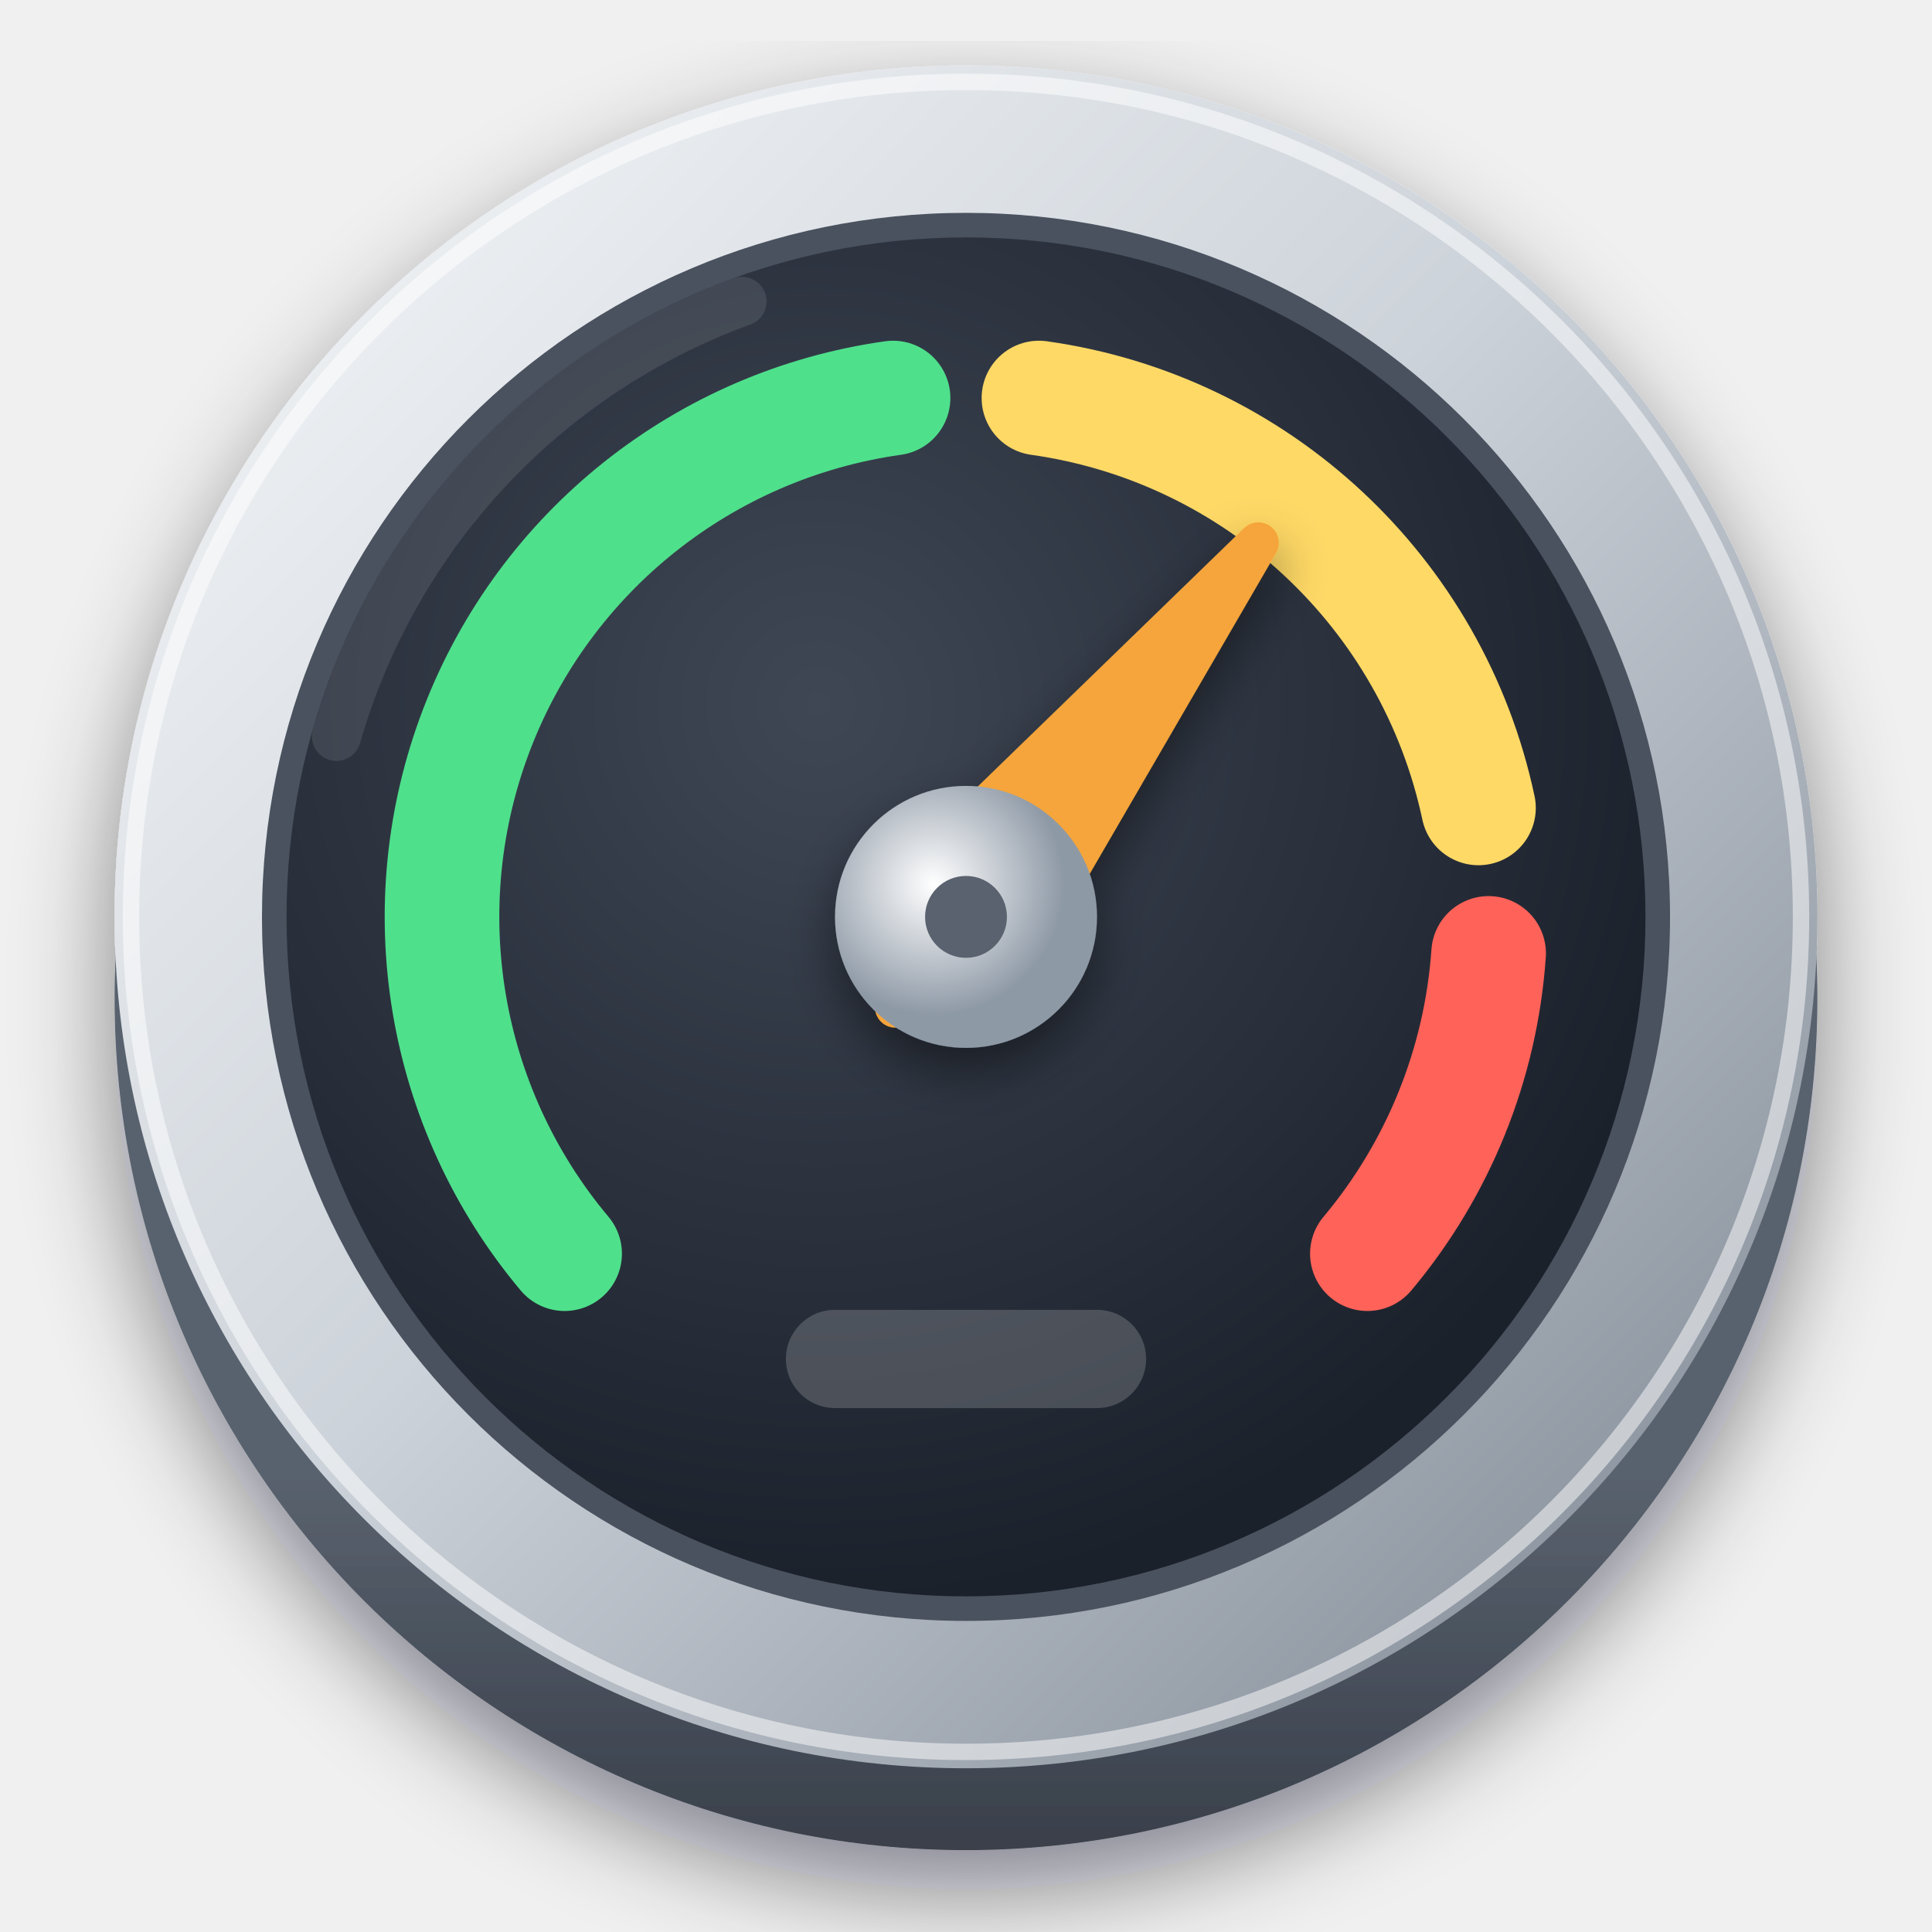
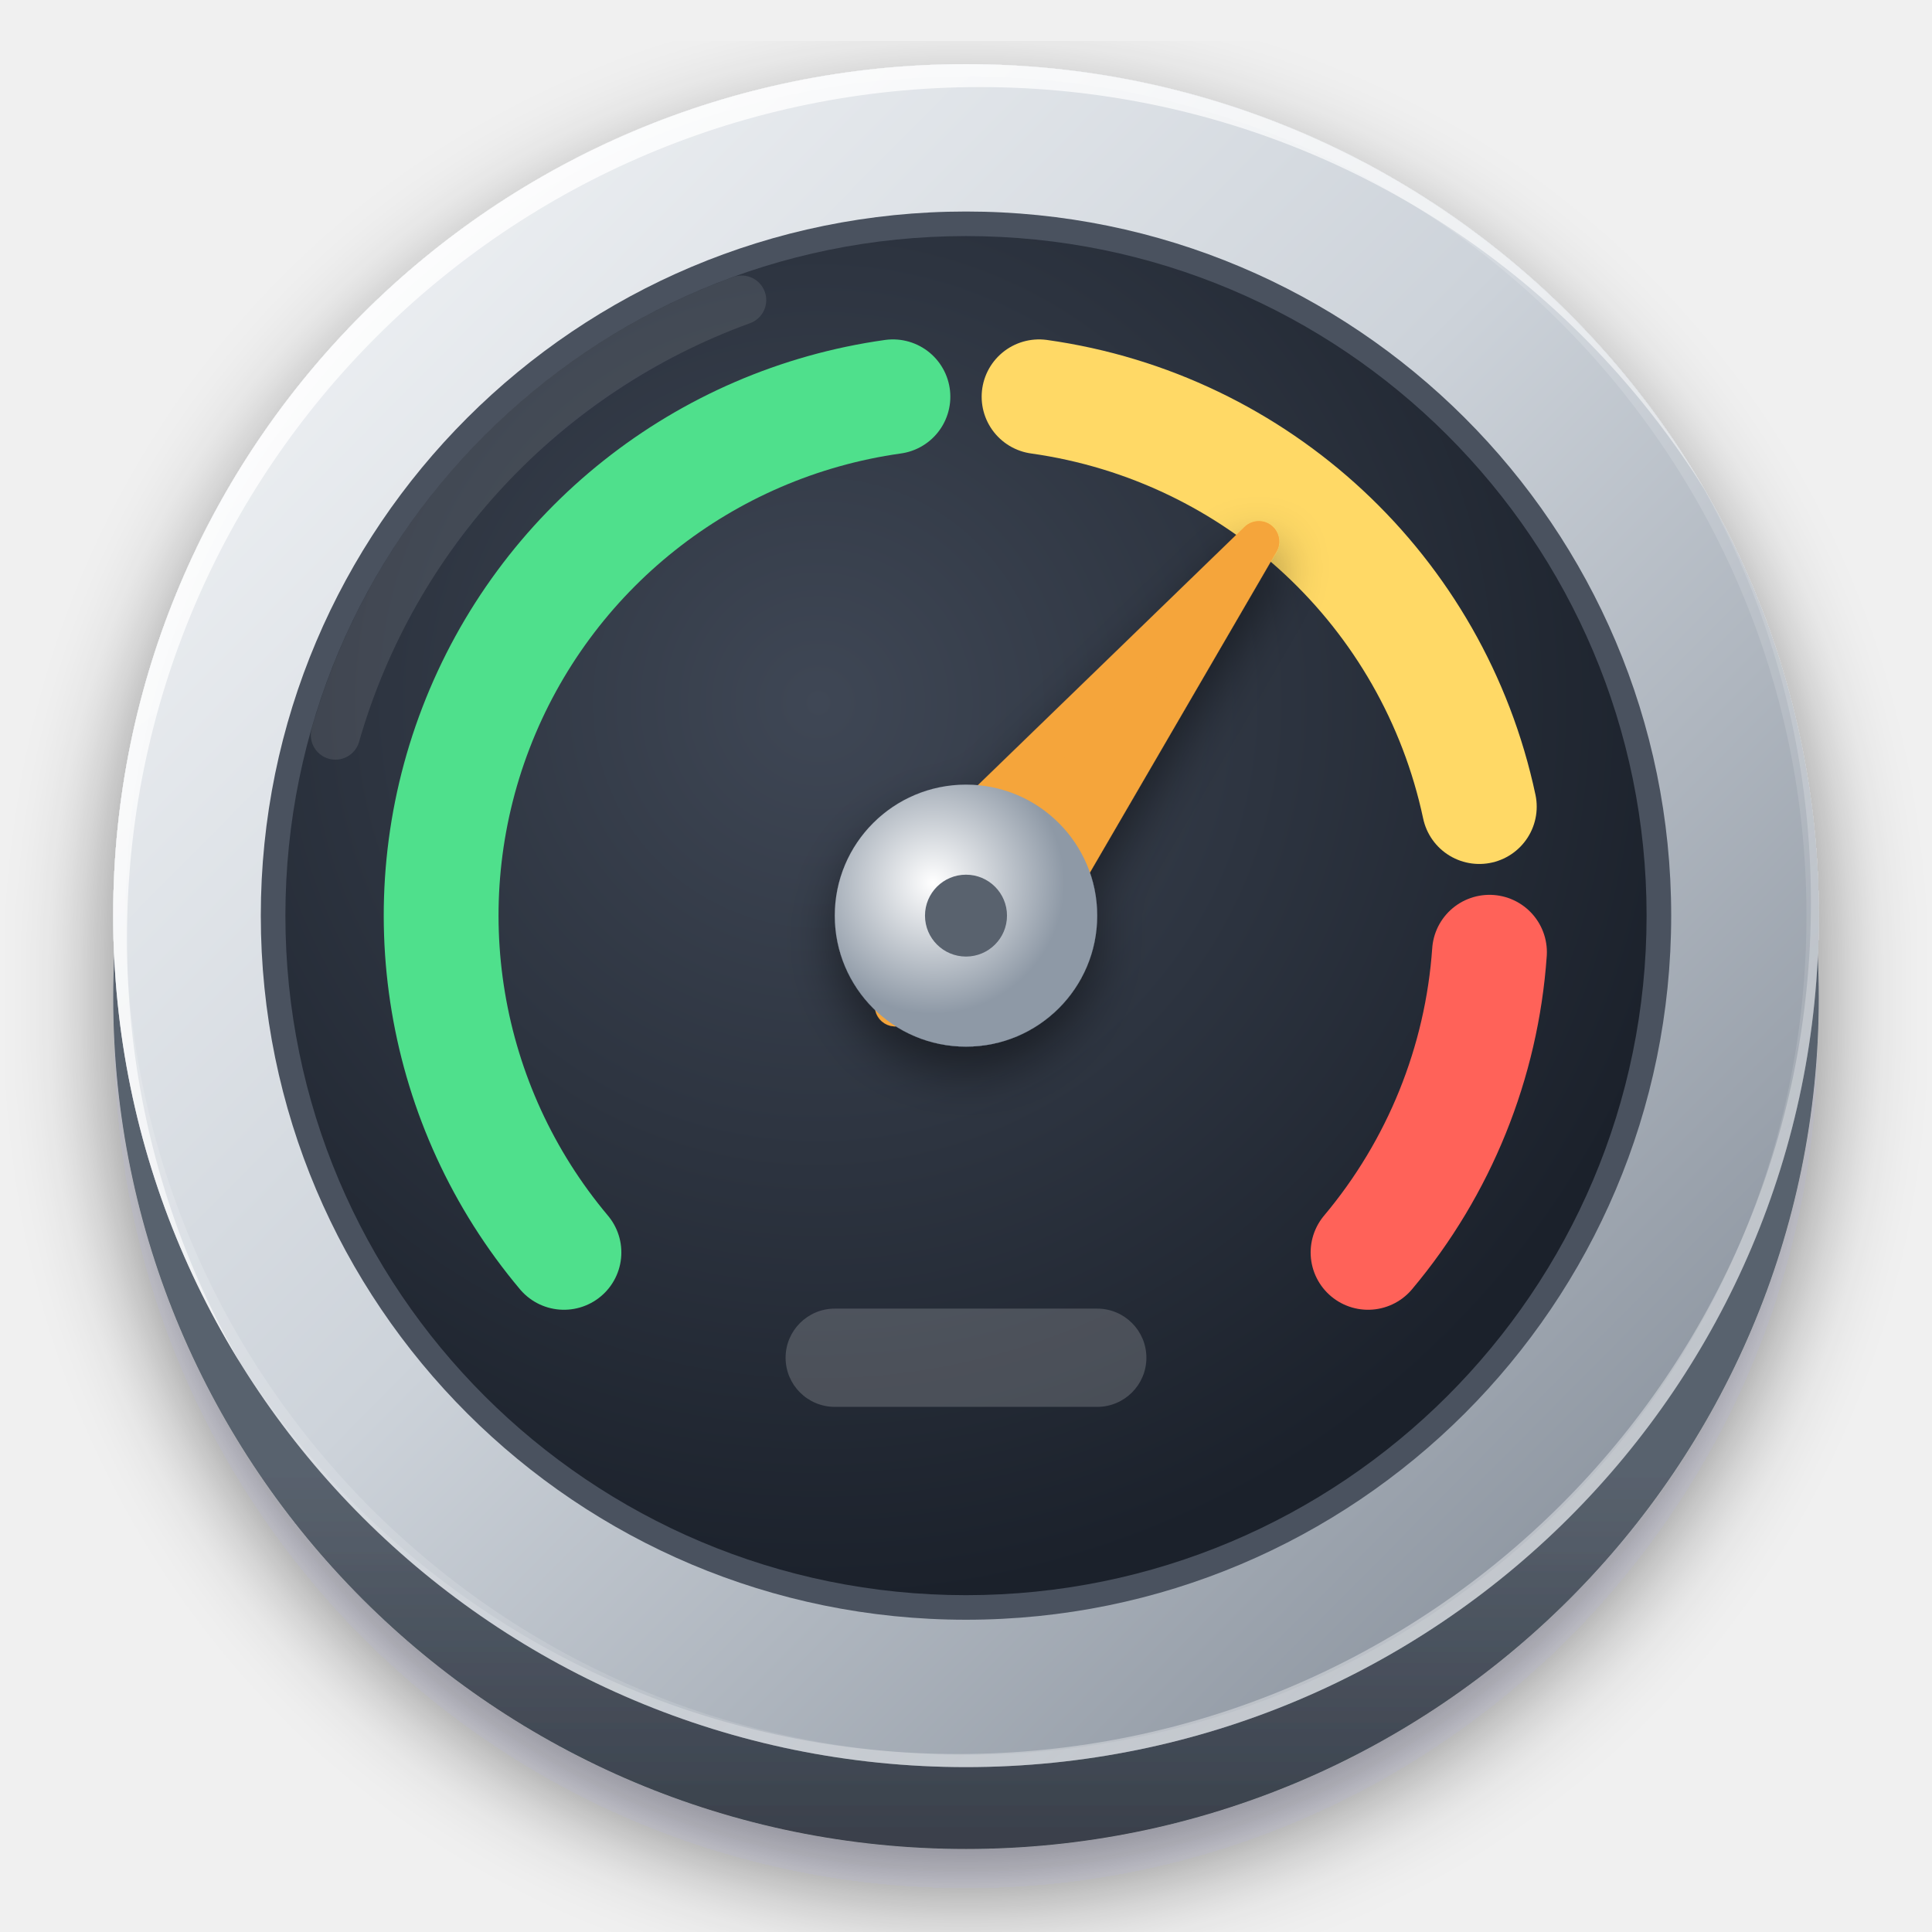
- <svg xmlns="http://www.w3.org/2000/svg" width="236" height="236" viewBox="0 0 236 236" fill="none">
+ <svg xmlns="http://www.w3.org/2000/svg" width="236" height="236" viewBox="0.195 0.165 235.611 235.975" preserveAspectRatio="none">
  <defs>
-     <linearGradient id="mo_bezel" x1="20" y1="20" x2="216" y2="214" gradientUnits="userSpaceOnUse">
-       <stop offset="0" stop-color="#f4f6f8" />
-       <stop offset="0.45" stop-color="#cdd3da" />
-       <stop offset="1" stop-color="#7d8692" />
-     </linearGradient>
-     <linearGradient id="mo_side" x1="0" y1="180" x2="0" y2="224" gradientUnits="userSpaceOnUse">
-       <stop offset="0" stop-color="#59626e" />
-       <stop offset="1" stop-color="#3a414c" />
-     </linearGradient>
-     <radialGradient id="mo_face" cx="100" cy="86" r="110" gradientUnits="userSpaceOnUse">
-       <stop offset="0" stop-color="#3f4755" />
-       <stop offset="1" stop-color="#1b212b" />
-     </radialGradient>
-     <linearGradient id="mo_needle" x1="0" y1="0" x2="1" y2="0" gradientUnits="userSpaceOnUse">
-       <stop offset="0" stop-color="#ffd966" />
-       <stop offset="1" stop-color="#e07a1c" />
-     </linearGradient>
-     <radialGradient id="mo_hub" cx="114" cy="108" r="16" gradientUnits="userSpaceOnUse">
-       <stop offset="0" stop-color="#ffffff" />
-       <stop offset="1" stop-color="#8e99a6" />
-     </radialGradient>
-     <radialGradient id="mo_bloom" cx="80" cy="50" r="150" gradientUnits="userSpaceOnUse">
-       <stop offset="0" stop-color="white" stop-opacity="0.35" />
-       <stop offset="1" stop-color="white" stop-opacity="0" />
-     </radialGradient>
-     <filter id="mo_shadow" x="-20" y="-20" width="276" height="276" filterUnits="userSpaceOnUse" color-interpolation-filters="sRGB">
+     <filter id="shadow1" x="-20" y="-20" width="276" height="276" filterUnits="userSpaceOnUse" color-interpolation-filters="sRGB">
      <feDropShadow dx="0" dy="5" stdDeviation="6" flood-color="#0d0f1a" flood-opacity="0.45" />
    </filter>
-     <filter id="mo_needle_shadow" x="-20" y="-20" width="276" height="276" filterUnits="userSpaceOnUse">
+   </defs>
+   <g filter="url(#shadow1)">
+     <g fill="none">
+       <defs>
+         <linearGradient id="l2-mo_side" x1="0" y1="180" x2="0" y2="224" gradientUnits="userSpaceOnUse">
+           <stop offset="0" stop-color="#59626e" />
+           <stop offset="1" stop-color="#3a414c" />
+         </linearGradient>
+       </defs>
+       <circle cx="118" cy="122" r="104" fill="url(#l2-mo_side)" />
+     </g>
+     <g fill="none">
+       <defs>
+         <linearGradient id="l3-mo_bezel" x1="20" y1="20" x2="216" y2="214" gradientUnits="userSpaceOnUse">
+           <stop offset="0" stop-color="#f4f6f8" />
+           <stop offset="0.45" stop-color="#cdd3da" />
+           <stop offset="1" stop-color="#7d8692" />
+         </linearGradient>
+       </defs>
+       <circle cx="118" cy="112" r="104" fill="url(#l3-mo_bezel)" />
+     </g>
+   </g>
+   <defs>
+     <clipPath id="rim4">
+       <path d="M14 112A104 104 0 1 0 222 112A104 104 0 1 0 14 112Z" clip-rule="nonzero" />
+     </clipPath>
+     <linearGradient id="rim4g0" x1="14" y1="8" x2="170" y2="216" gradientUnits="userSpaceOnUse">
+       <stop offset="0" stop-color="#ffffff" stop-opacity="0.200" />
+       <stop offset="1" stop-color="#ffffff" stop-opacity="0.100" />
+     </linearGradient>
+     <linearGradient id="rim4g1" x1="14" y1="8" x2="170" y2="216" gradientUnits="userSpaceOnUse">
+       <stop offset="0" stop-color="#ffffff" stop-opacity="0.950" />
+       <stop offset="0.45" stop-color="#ffffff" stop-opacity="0.600" />
+       <stop offset="1" stop-color="#ffffff" stop-opacity="0.250" />
+     </linearGradient>
+     <linearGradient id="rim4g2" x1="14" y1="8" x2="170" y2="216" gradientUnits="userSpaceOnUse">
+       <stop offset="0" stop-color="#ffffff" stop-opacity="0.050" />
+       <stop offset="0.7" stop-color="#ffffff" stop-opacity="0.150" />
+       <stop offset="1" stop-color="#ffffff" stop-opacity="0.420" />
+     </linearGradient>
+   </defs>
+   <g clip-path="url(#rim4)">
+     <path d="M14 112A104 104 0 1 0 222 112A104 104 0 1 0 14 112Z" fill="none" stroke="url(#rim4g0)" stroke-width="3" />
+     <path d="M14 112A104 104 0 1 0 222 112A104 104 0 1 0 14 112ZM15.68 114.8 A104 104 0 1 0 223.68 114.8 A104 104 0 1 0 15.68 114.8 Z" fill="url(#rim4g1)" fill-rule="evenodd" />
+     <path d="M14 112A104 104 0 1 0 222 112A104 104 0 1 0 14 112ZM13.04 110.4 A104 104 0 1 0 221.04 110.4 A104 104 0 1 0 13.04 110.4 Z" fill="url(#rim4g2)" fill-rule="evenodd" />
+   </g>
+   <g fill="none">
+     <circle cx="118" cy="112" r="86" fill="#4a525f" />
+   </g>
+   <g fill="none">
+     <defs>
+       <radialGradient id="l6-mo_face" cx="100" cy="86" r="110" gradientUnits="userSpaceOnUse">
+         <stop offset="0" stop-color="#3f4755" />
+         <stop offset="1" stop-color="#1b212b" />
+       </radialGradient>
+     </defs>
+     <circle cx="118" cy="112" r="83" fill="url(#l6-mo_face)" />
+   </g>
+   <g fill="none">
+     <path d="M68.97 153.14A64 64 0 0 1 109.09 48.62" stroke="#4fe08c" stroke-width="14" stroke-linecap="round" />
+   </g>
+   <g fill="none">
+     <path d="M126.91 48.62A64 64 0 0 1 180.6 98.69" stroke="#ffd966" stroke-width="14" stroke-linecap="round" />
+   </g>
+   <g fill="none">
+     <path d="M181.84 116.46A64 64 0 0 1 167.03 153.14" stroke="#ff6259" stroke-width="14" stroke-linecap="round" />
+   </g>
+   <g fill="none">
+     <rect x="96" y="160" width="44" height="12" rx="6" fill="white" opacity="0.18" />
+   </g>
+   <defs>
+     <filter id="shadow11" x="-20" y="-20" width="276" height="276" filterUnits="userSpaceOnUse" color-interpolation-filters="sRGB">
      <feDropShadow dx="0" dy="3" stdDeviation="3" flood-color="#000000" flood-opacity="0.45" />
    </filter>
  </defs>
-   <g filter="url(#mo_shadow)">
-     <circle cx="118" cy="122" r="104" fill="url(#mo_side)" />
-     <circle cx="118" cy="112" r="104" fill="url(#mo_bezel)" />
+   <g filter="url(#shadow11)">
+     <g fill="none">
+       <path d="M111.7 107.07L153.71 66.3L124.3 116.93L109.38 123.03Z" fill="#f5a53a" stroke="#f5a53a" stroke-width="5" stroke-linejoin="round" />
+     </g>
+     <g fill="none">
+       <defs>
+         <radialGradient id="l13-mo_hub" cx="114" cy="108" r="16" gradientUnits="userSpaceOnUse">
+           <stop offset="0" stop-color="#ffffff" />
+           <stop offset="1" stop-color="#8e99a6" />
+         </radialGradient>
+       </defs>
+       <circle cx="118" cy="112" r="16" fill="url(#l13-mo_hub)" />
+     </g>
  </g>
-   <circle cx="118" cy="112" r="102" stroke="white" stroke-opacity="0.5" stroke-width="2" />
-   <circle cx="118" cy="112" r="86" fill="#4a525f" />
-   <circle cx="118" cy="112" r="83" fill="url(#mo_face)" />
-   <path d="M68.97 153.14A64 64 0 0 1 109.09 48.62" stroke="#4fe08c" stroke-width="14" stroke-linecap="round" />
-   <path d="M126.91 48.62A64 64 0 0 1 180.6 98.69" stroke="#ffd966" stroke-width="14" stroke-linecap="round" />
-   <path d="M181.84 116.46A64 64 0 0 1 167.03 153.14" stroke="#ff6259" stroke-width="14" stroke-linecap="round" />
-   <rect x="96" y="160" width="44" height="12" rx="6" fill="white" opacity="0.18" />
-   <g filter="url(#mo_needle_shadow)">
-     <path d="M111.7 107.07L153.71 66.3L124.3 116.93L109.38 123.03Z" fill="#f5a53a" stroke="#f5a53a" stroke-width="5" stroke-linejoin="round" />
-     <circle cx="118" cy="112" r="16" fill="url(#mo_hub)" />
+   <g fill="none">
+     <circle cx="118" cy="112" r="5" fill="#59626e" />
  </g>
-   <circle cx="118" cy="112" r="5" fill="#59626e" />
-   <path d="M41.1 89.95A80 80 0 0 1 90.64 36.82" stroke="white" stroke-opacity="0.1" stroke-width="6" stroke-linecap="round" />
+   <g fill="none">
+     <path d="M41.1 89.95A80 80 0 0 1 90.64 36.82" stroke="white" stroke-opacity="0.1" stroke-width="6" stroke-linecap="round" />
+   </g>
</svg>
